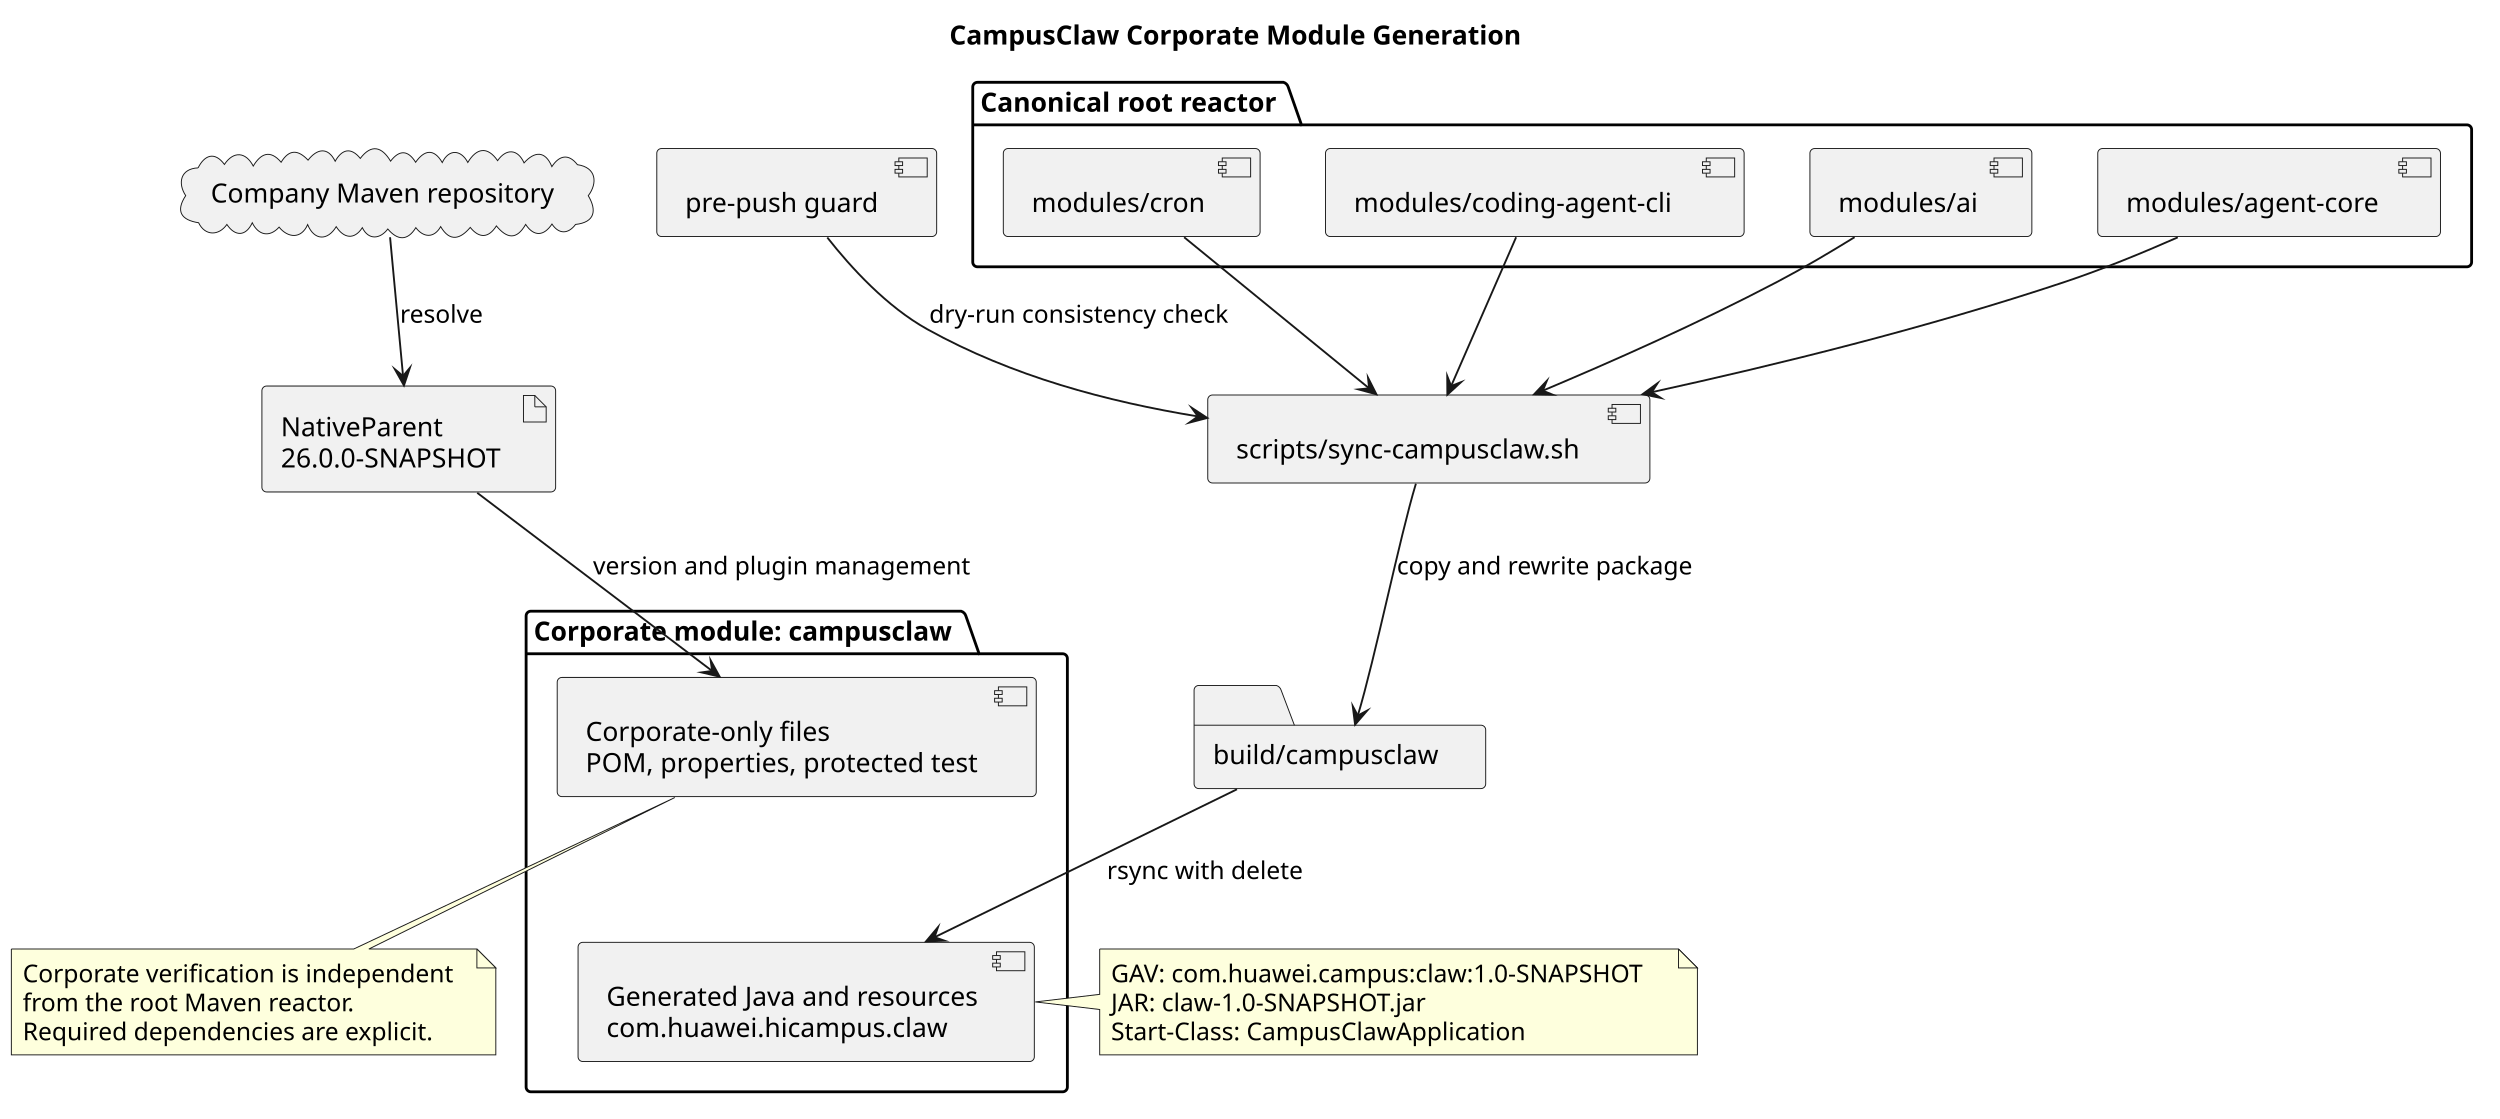
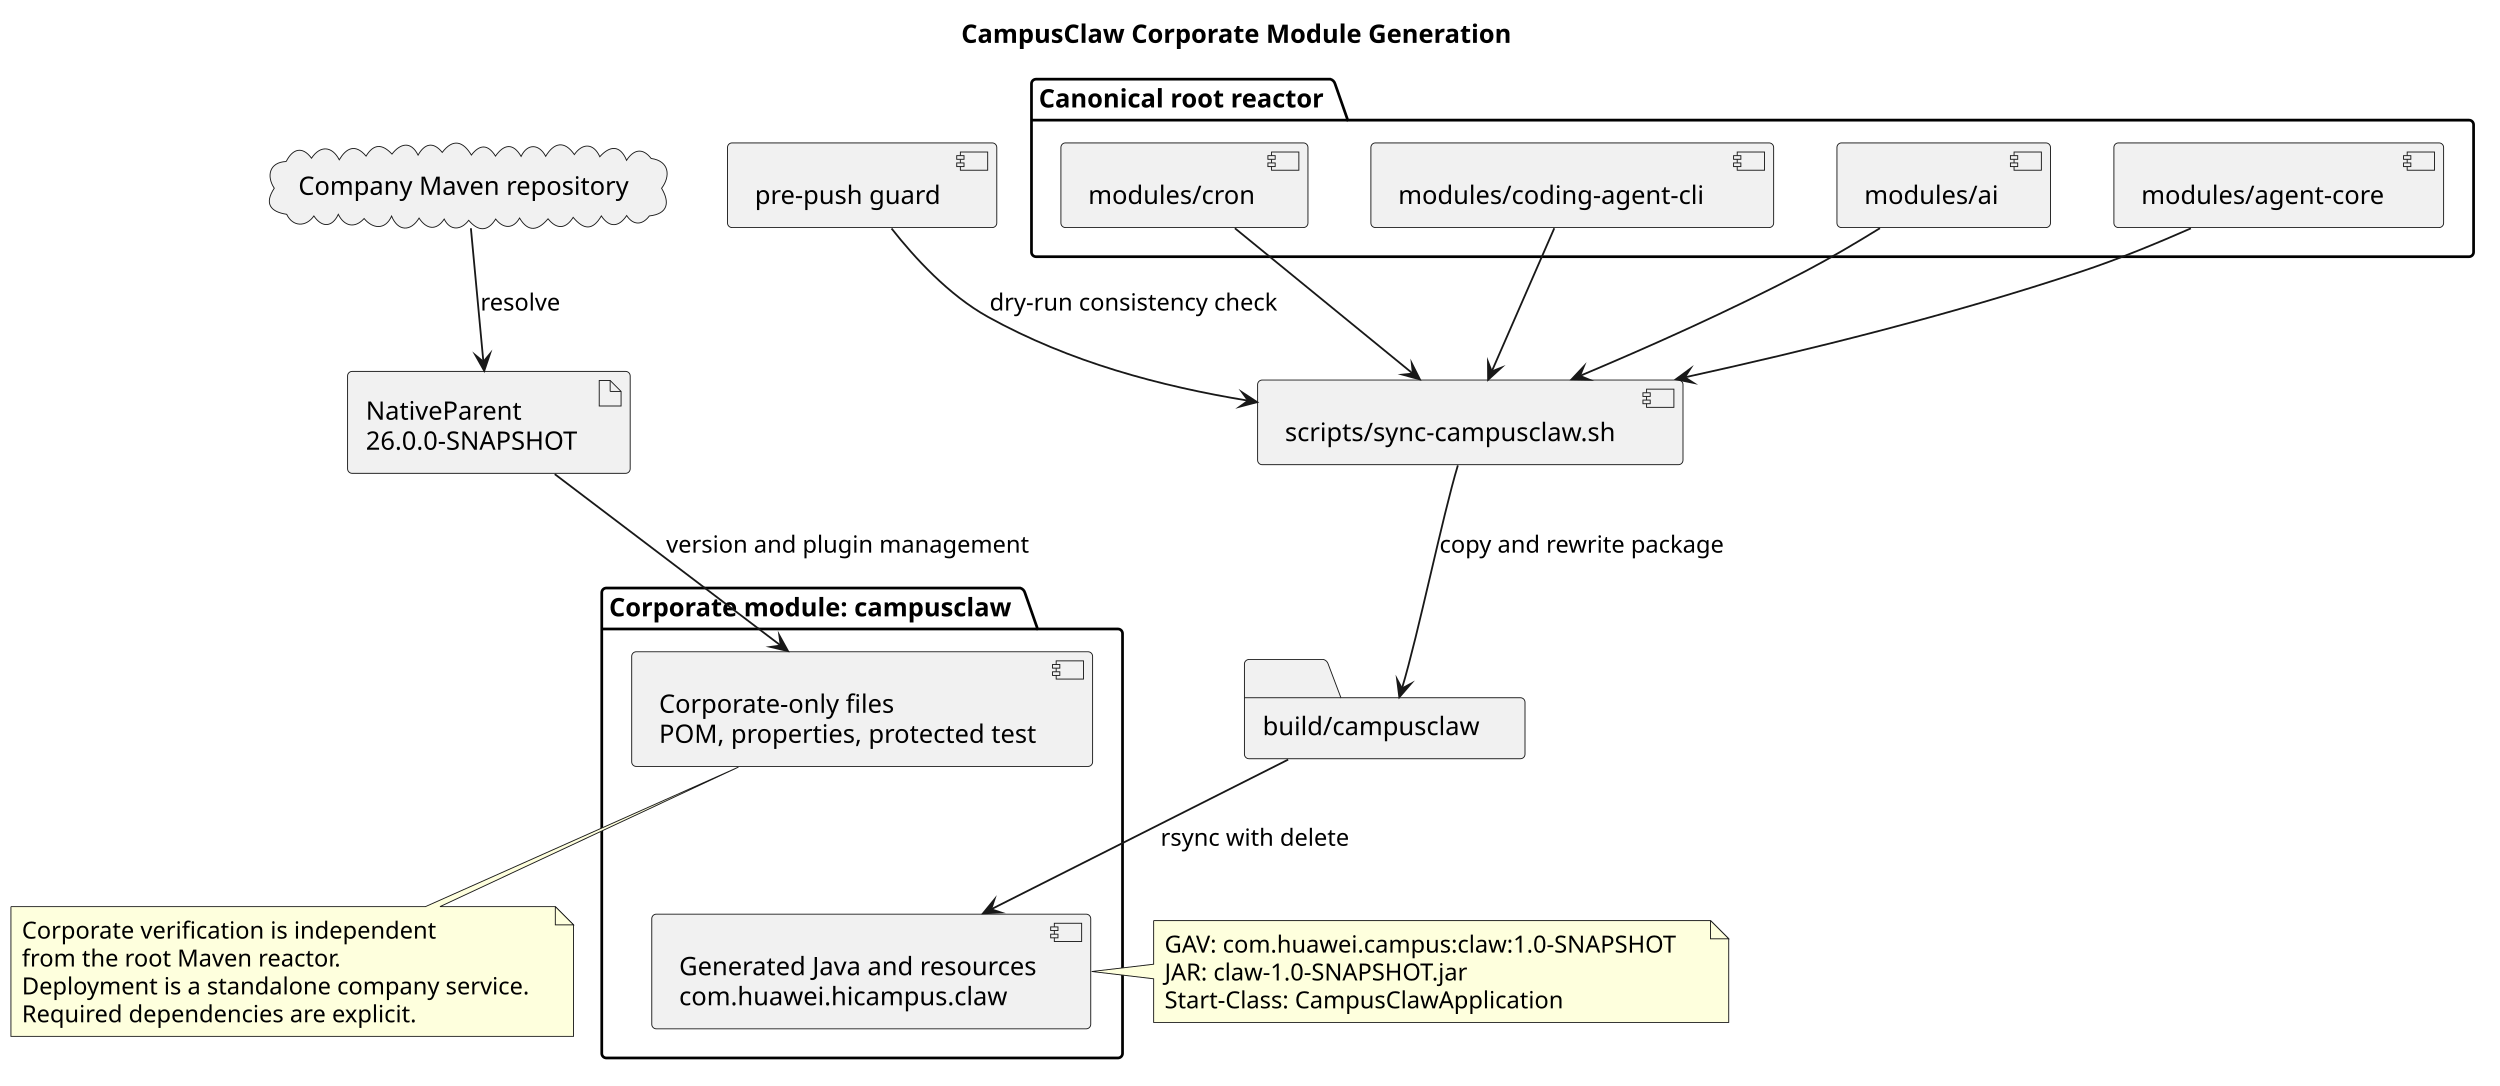
- <svg xmlns="http://www.w3.org/2000/svg" contentStyleType="text/css" data-diagram-type="DESCRIPTION" height="591px" preserveAspectRatio="none" style="width:1321px;height:591px;background:#FFFFFF;" version="1.1" viewBox="0 0 1321 591" width="1321px" zoomAndPan="magnify">
+ <svg xmlns="http://www.w3.org/2000/svg" contentStyleType="text/css" data-diagram-type="DESCRIPTION" height="596px" preserveAspectRatio="none" style="width:1373px;height:596px;background:#FFFFFF;" version="1.1" viewBox="0 0 1373 596" width="1373px" zoomAndPan="magnify">
  <defs />
  <g>
-     <g class="title" data-source-line="9">
-       <text fill="#000000" font-family="sans-serif" font-size="14" font-weight="700" lengthAdjust="spacing" textLength="310.687" x="501.657" y="23.535">CampusClaw Corporate Module Generation</text>
+     <g class="title" data-source-line="10">
+       <text fill="#000000" font-family="sans-serif" font-size="14" font-weight="700" lengthAdjust="spacing" textLength="310.687" x="527.902" y="23.535">CampusClaw Corporate Module Generation</text>
    </g>
-     <g class="cluster" data-qualified-name="Canonical root reactor" data-source-line="11" id="ent0001">
-       <path d="M516.5,43.488 L678.199,43.488 A3.75,3.75 0 0 1 680.699,45.988 L687.699,65.977 L1303.5,65.977 A2.5,2.5 0 0 1 1306,68.477 L1306,138.478 A2.5,2.5 0 0 1 1303.5,140.978 L516.5,140.978 A2.5,2.5 0 0 1 514,138.478 L514,45.988 A2.5,2.5 0 0 1 516.5,43.488" fill="none" style="stroke:#000000;stroke-width:1.5;" />
-       <line style="stroke:#000000;stroke-width:1.5;" x1="514" x2="687.699" y1="65.977" y2="65.977" />
-       <text fill="#000000" font-family="sans-serif" font-size="14" font-weight="700" lengthAdjust="spacing" textLength="160.699" x="518" y="59.023">Canonical root reactor</text>
+     <g class="cluster" data-qualified-name="Canonical root reactor" data-source-line="12" id="ent0001">
+       <path d="M568.99,43.488 L730.689,43.488 A3.75,3.75 0 0 1 733.189,45.988 L740.189,65.977 L1355.99,65.977 A2.5,2.5 0 0 1 1358.49,68.477 L1358.49,138.478 A2.5,2.5 0 0 1 1355.99,140.978 L568.99,140.978 A2.5,2.5 0 0 1 566.49,138.478 L566.49,45.988 A2.5,2.5 0 0 1 568.99,43.488" fill="none" style="stroke:#000000;stroke-width:1.5;" />
+       <line style="stroke:#000000;stroke-width:1.5;" x1="566.49" x2="740.189" y1="65.977" y2="65.977" />
+       <text fill="#000000" font-family="sans-serif" font-size="14" font-weight="700" lengthAdjust="spacing" textLength="160.699" x="570.49" y="59.023">Canonical root reactor</text>
    </g>
-     <g class="cluster" data-qualified-name="Corporate module. campusclaw" data-source-line="21" id="ent0008">
-       <path d="M280.5,322.958 L507.858,322.958 A3.75,3.75 0 0 1 510.358,325.458 L517.358,345.447 L561.5,345.447 A2.5,2.5 0 0 1 564,347.947 L564,574.408 A2.5,2.5 0 0 1 561.5,576.908 L280.5,576.908 A2.5,2.5 0 0 1 278,574.408 L278,325.458 A2.5,2.5 0 0 1 280.5,322.958" fill="none" style="stroke:#000000;stroke-width:1.5;" />
-       <line style="stroke:#000000;stroke-width:1.5;" x1="278" x2="517.358" y1="345.447" y2="345.447" />
-       <text fill="#000000" font-family="sans-serif" font-size="14" font-weight="700" lengthAdjust="spacing" textLength="226.358" x="282" y="338.493">Corporate module: campusclaw</text>
+     <g class="cluster" data-qualified-name="Corporate module. campusclaw" data-source-line="22" id="ent0008">
+       <path d="M332.99,322.948 L560.348,322.948 A3.75,3.75 0 0 1 562.848,325.448 L569.848,345.437 L613.99,345.437 A2.5,2.5 0 0 1 616.49,347.937 L616.49,578.538 A2.5,2.5 0 0 1 613.99,581.038 L332.99,581.038 A2.5,2.5 0 0 1 330.49,578.538 L330.49,325.448 A2.5,2.5 0 0 1 332.99,322.948" fill="none" style="stroke:#000000;stroke-width:1.5;" />
+       <line style="stroke:#000000;stroke-width:1.5;" x1="330.49" x2="569.848" y1="345.437" y2="345.437" />
+       <text fill="#000000" font-family="sans-serif" font-size="14" font-weight="700" lengthAdjust="spacing" textLength="226.358" x="334.49" y="338.483">Corporate module: campusclaw</text>
    </g>
-     <g class="entity" data-qualified-name="Canonical root reactor.ai" data-source-line="12" id="ent0002">
-       <rect fill="#F1F1F1" height="46.488" rx="2.5" ry="2.5" style="stroke:#181818;stroke-width:0.5;" width="117.273" x="956.36" y="78.488" />
-       <rect fill="#F1F1F1" height="10" style="stroke:#181818;stroke-width:0.5;" width="15" x="1053.633" y="83.488" />
-       <rect fill="#F1F1F1" height="2" style="stroke:#181818;stroke-width:0.5;" width="4" x="1051.633" y="85.488" />
-       <rect fill="#F1F1F1" height="2" style="stroke:#181818;stroke-width:0.5;" width="4" x="1051.633" y="89.488" />
-       <text fill="#000000" font-family="sans-serif" font-size="14" lengthAdjust="spacing" textLength="77.273" x="971.36" y="112.023">modules/ai</text>
+     <g class="entity" data-qualified-name="Canonical root reactor.ai" data-source-line="13" id="ent0002">
+       <rect fill="#F1F1F1" height="46.488" rx="2.5" ry="2.5" style="stroke:#181818;stroke-width:0.5;" width="117.273" x="1008.85" y="78.488" />
+       <rect fill="#F1F1F1" height="10" style="stroke:#181818;stroke-width:0.5;" width="15" x="1106.123" y="83.488" />
+       <rect fill="#F1F1F1" height="2" style="stroke:#181818;stroke-width:0.5;" width="4" x="1104.123" y="85.488" />
+       <rect fill="#F1F1F1" height="2" style="stroke:#181818;stroke-width:0.5;" width="4" x="1104.123" y="89.488" />
+       <text fill="#000000" font-family="sans-serif" font-size="14" lengthAdjust="spacing" textLength="77.273" x="1023.85" y="112.023">modules/ai</text>
    </g>
-     <g class="entity" data-qualified-name="Canonical root reactor.core" data-source-line="13" id="ent0003">
-       <rect fill="#F1F1F1" height="46.488" rx="2.5" ry="2.5" style="stroke:#181818;stroke-width:0.5;" width="181.08" x="1108.46" y="78.488" />
-       <rect fill="#F1F1F1" height="10" style="stroke:#181818;stroke-width:0.5;" width="15" x="1269.54" y="83.488" />
-       <rect fill="#F1F1F1" height="2" style="stroke:#181818;stroke-width:0.5;" width="4" x="1267.54" y="85.488" />
-       <rect fill="#F1F1F1" height="2" style="stroke:#181818;stroke-width:0.5;" width="4" x="1267.54" y="89.488" />
-       <text fill="#000000" font-family="sans-serif" font-size="14" lengthAdjust="spacing" textLength="141.08" x="1123.46" y="112.023">modules/agent-core</text>
+     <g class="entity" data-qualified-name="Canonical root reactor.core" data-source-line="14" id="ent0003">
+       <rect fill="#F1F1F1" height="46.488" rx="2.5" ry="2.5" style="stroke:#181818;stroke-width:0.5;" width="181.08" x="1160.95" y="78.488" />
+       <rect fill="#F1F1F1" height="10" style="stroke:#181818;stroke-width:0.5;" width="15" x="1322.03" y="83.488" />
+       <rect fill="#F1F1F1" height="2" style="stroke:#181818;stroke-width:0.5;" width="4" x="1320.03" y="85.488" />
+       <rect fill="#F1F1F1" height="2" style="stroke:#181818;stroke-width:0.5;" width="4" x="1320.03" y="89.488" />
+       <text fill="#000000" font-family="sans-serif" font-size="14" lengthAdjust="spacing" textLength="141.08" x="1175.95" y="112.023">modules/agent-core</text>
    </g>
-     <g class="entity" data-qualified-name="Canonical root reactor.cron" data-source-line="14" id="ent0004">
-       <rect fill="#F1F1F1" height="46.488" rx="2.5" ry="2.5" style="stroke:#181818;stroke-width:0.5;" width="135.683" x="530.15" y="78.488" />
-       <rect fill="#F1F1F1" height="10" style="stroke:#181818;stroke-width:0.5;" width="15" x="645.833" y="83.488" />
-       <rect fill="#F1F1F1" height="2" style="stroke:#181818;stroke-width:0.5;" width="4" x="643.833" y="85.488" />
-       <rect fill="#F1F1F1" height="2" style="stroke:#181818;stroke-width:0.5;" width="4" x="643.833" y="89.488" />
-       <text fill="#000000" font-family="sans-serif" font-size="14" lengthAdjust="spacing" textLength="95.683" x="545.15" y="112.023">modules/cron</text>
+     <g class="entity" data-qualified-name="Canonical root reactor.cron" data-source-line="15" id="ent0004">
+       <rect fill="#F1F1F1" height="46.488" rx="2.5" ry="2.5" style="stroke:#181818;stroke-width:0.5;" width="135.683" x="582.65" y="78.488" />
+       <rect fill="#F1F1F1" height="10" style="stroke:#181818;stroke-width:0.5;" width="15" x="698.333" y="83.488" />
+       <rect fill="#F1F1F1" height="2" style="stroke:#181818;stroke-width:0.5;" width="4" x="696.333" y="85.488" />
+       <rect fill="#F1F1F1" height="2" style="stroke:#181818;stroke-width:0.5;" width="4" x="696.333" y="89.488" />
+       <text fill="#000000" font-family="sans-serif" font-size="14" lengthAdjust="spacing" textLength="95.683" x="597.65" y="112.023">modules/cron</text>
    </g>
-     <g class="entity" data-qualified-name="Canonical root reactor.runtime" data-source-line="15" id="ent0005">
-       <rect fill="#F1F1F1" height="46.488" rx="2.5" ry="2.5" style="stroke:#181818;stroke-width:0.5;" width="221.193" x="700.4" y="78.488" />
-       <rect fill="#F1F1F1" height="10" style="stroke:#181818;stroke-width:0.5;" width="15" x="901.593" y="83.488" />
-       <rect fill="#F1F1F1" height="2" style="stroke:#181818;stroke-width:0.5;" width="4" x="899.593" y="85.488" />
-       <rect fill="#F1F1F1" height="2" style="stroke:#181818;stroke-width:0.5;" width="4" x="899.593" y="89.488" />
-       <text fill="#000000" font-family="sans-serif" font-size="14" lengthAdjust="spacing" textLength="181.193" x="715.4" y="112.023">modules/coding-agent-cli</text>
+     <g class="entity" data-qualified-name="Canonical root reactor.runtime" data-source-line="16" id="ent0005">
+       <rect fill="#F1F1F1" height="46.488" rx="2.5" ry="2.5" style="stroke:#181818;stroke-width:0.5;" width="221.193" x="752.89" y="78.488" />
+       <rect fill="#F1F1F1" height="10" style="stroke:#181818;stroke-width:0.5;" width="15" x="954.083" y="83.488" />
+       <rect fill="#F1F1F1" height="2" style="stroke:#181818;stroke-width:0.5;" width="4" x="952.083" y="85.488" />
+       <rect fill="#F1F1F1" height="2" style="stroke:#181818;stroke-width:0.5;" width="4" x="952.083" y="89.488" />
+       <text fill="#000000" font-family="sans-serif" font-size="14" lengthAdjust="spacing" textLength="181.193" x="767.89" y="112.023">modules/coding-agent-cli</text>
    </g>
-     <g class="entity" data-qualified-name="Corporate module. campusclaw.mirror" data-source-line="22" id="ent0009">
-       <rect fill="#F1F1F1" height="62.977" rx="2.5" ry="2.5" style="stroke:#181818;stroke-width:0.5;" width="241.086" x="305.45" y="497.928" />
-       <rect fill="#F1F1F1" height="10" style="stroke:#181818;stroke-width:0.5;" width="15" x="526.536" y="502.928" />
-       <rect fill="#F1F1F1" height="2" style="stroke:#181818;stroke-width:0.5;" width="4" x="524.536" y="504.928" />
-       <rect fill="#F1F1F1" height="2" style="stroke:#181818;stroke-width:0.5;" width="4" x="524.536" y="508.928" />
-       <text fill="#000000" font-family="sans-serif" font-size="14" lengthAdjust="spacing" textLength="201.086" x="320.45" y="531.463">Generated Java and resources</text>
-       <text fill="#000000" font-family="sans-serif" font-size="14" lengthAdjust="spacing" textLength="184.953" x="320.45" y="547.952">com.huawei.hicampus.claw</text>
+     <g class="entity" data-qualified-name="Corporate module. campusclaw.mirror" data-source-line="23" id="ent0009">
+       <rect fill="#F1F1F1" height="62.977" rx="2.5" ry="2.5" style="stroke:#181818;stroke-width:0.5;" width="241.086" x="357.95" y="502.058" />
+       <rect fill="#F1F1F1" height="10" style="stroke:#181818;stroke-width:0.5;" width="15" x="579.036" y="507.058" />
+       <rect fill="#F1F1F1" height="2" style="stroke:#181818;stroke-width:0.5;" width="4" x="577.036" y="509.058" />
+       <rect fill="#F1F1F1" height="2" style="stroke:#181818;stroke-width:0.5;" width="4" x="577.036" y="513.058" />
+       <text fill="#000000" font-family="sans-serif" font-size="14" lengthAdjust="spacing" textLength="201.086" x="372.95" y="535.593">Generated Java and resources</text>
+       <text fill="#000000" font-family="sans-serif" font-size="14" lengthAdjust="spacing" textLength="184.953" x="372.95" y="552.082">com.huawei.hicampus.claw</text>
    </g>
-     <g class="entity" data-qualified-name="Corporate module. campusclaw.local" data-source-line="23" id="ent0010">
-       <rect fill="#F1F1F1" height="62.977" rx="2.5" ry="2.5" style="stroke:#181818;stroke-width:0.5;" width="253.124" x="294.43" y="357.958" />
-       <rect fill="#F1F1F1" height="10" style="stroke:#181818;stroke-width:0.5;" width="15" x="527.554" y="362.958" />
-       <rect fill="#F1F1F1" height="2" style="stroke:#181818;stroke-width:0.5;" width="4" x="525.554" y="364.958" />
-       <rect fill="#F1F1F1" height="2" style="stroke:#181818;stroke-width:0.5;" width="4" x="525.554" y="368.958" />
-       <text fill="#000000" font-family="sans-serif" font-size="14" lengthAdjust="spacing" textLength="137.279" x="309.43" y="391.493">Corporate-only files</text>
-       <text fill="#000000" font-family="sans-serif" font-size="14" lengthAdjust="spacing" textLength="213.124" x="309.43" y="407.982">POM, properties, protected test</text>
+     <g class="entity" data-qualified-name="Corporate module. campusclaw.local" data-source-line="24" id="ent0010">
+       <rect fill="#F1F1F1" height="62.977" rx="2.5" ry="2.5" style="stroke:#181818;stroke-width:0.5;" width="253.124" x="346.93" y="357.948" />
+       <rect fill="#F1F1F1" height="10" style="stroke:#181818;stroke-width:0.5;" width="15" x="580.054" y="362.948" />
+       <rect fill="#F1F1F1" height="2" style="stroke:#181818;stroke-width:0.5;" width="4" x="578.054" y="364.948" />
+       <rect fill="#F1F1F1" height="2" style="stroke:#181818;stroke-width:0.5;" width="4" x="578.054" y="368.948" />
+       <text fill="#000000" font-family="sans-serif" font-size="14" lengthAdjust="spacing" textLength="137.279" x="361.93" y="391.483">Corporate-only files</text>
+       <text fill="#000000" font-family="sans-serif" font-size="14" lengthAdjust="spacing" textLength="213.124" x="361.93" y="407.972">POM, properties, protected test</text>
    </g>
-     <g class="entity" data-qualified-name="sync" data-source-line="18" id="ent0006">
-       <rect fill="#F1F1F1" height="46.488" rx="2.5" ry="2.5" style="stroke:#181818;stroke-width:0.5;" width="233.621" x="638.18" y="208.718" />
-       <rect fill="#F1F1F1" height="10" style="stroke:#181818;stroke-width:0.5;" width="15" x="851.801" y="213.718" />
-       <rect fill="#F1F1F1" height="2" style="stroke:#181818;stroke-width:0.5;" width="4" x="849.801" y="215.718" />
-       <rect fill="#F1F1F1" height="2" style="stroke:#181818;stroke-width:0.5;" width="4" x="849.801" y="219.718" />
-       <text fill="#000000" font-family="sans-serif" font-size="14" lengthAdjust="spacing" textLength="193.621" x="653.18" y="242.253">scripts/sync-campusclaw.sh</text>
+     <g class="entity" data-qualified-name="sync" data-source-line="19" id="ent0006">
+       <rect fill="#F1F1F1" height="46.488" rx="2.5" ry="2.5" style="stroke:#181818;stroke-width:0.5;" width="233.621" x="690.68" y="208.718" />
+       <rect fill="#F1F1F1" height="10" style="stroke:#181818;stroke-width:0.5;" width="15" x="904.301" y="213.718" />
+       <rect fill="#F1F1F1" height="2" style="stroke:#181818;stroke-width:0.5;" width="4" x="902.301" y="215.718" />
+       <rect fill="#F1F1F1" height="2" style="stroke:#181818;stroke-width:0.5;" width="4" x="902.301" y="219.718" />
+       <text fill="#000000" font-family="sans-serif" font-size="14" lengthAdjust="spacing" textLength="193.621" x="705.68" y="242.253">scripts/sync-campusclaw.sh</text>
    </g>
-     <g class="entity" data-qualified-name="stage" data-source-line="19" id="ent0007">
-       <path d="M633.45,362.198 L674.45,362.198 A3.75,3.75 0 0 1 676.95,364.698 L683.95,383.198 L782.543,383.198 A2.5,2.5 0 0 1 785.043,385.698 L785.043,414.187 A2.5,2.5 0 0 1 782.543,416.687 L633.45,416.687 A2.5,2.5 0 0 1 630.95,414.187 L630.95,364.698 A2.5,2.5 0 0 1 633.45,362.198" fill="#F1F1F1" style="stroke:#181818;stroke-width:0.5;" />
-       <line style="stroke:#181818;stroke-width:0.5;" x1="630.95" x2="683.95" y1="383.198" y2="383.198" />
-       <text fill="#000000" font-family="sans-serif" font-size="14" lengthAdjust="spacing" textLength="124.093" x="640.95" y="403.733">build/campusclaw</text>
+     <g class="entity" data-qualified-name="stage" data-source-line="20" id="ent0007">
+       <path d="M685.94,362.198 L726.94,362.198 A3.75,3.75 0 0 1 729.44,364.698 L736.44,383.198 L835.033,383.198 A2.5,2.5 0 0 1 837.533,385.698 L837.533,414.187 A2.5,2.5 0 0 1 835.033,416.687 L685.94,416.687 A2.5,2.5 0 0 1 683.44,414.187 L683.44,364.698 A2.5,2.5 0 0 1 685.94,362.198" fill="#F1F1F1" style="stroke:#181818;stroke-width:0.5;" />
+       <line style="stroke:#181818;stroke-width:0.5;" x1="683.44" x2="736.44" y1="383.198" y2="383.198" />
+       <text fill="#000000" font-family="sans-serif" font-size="14" lengthAdjust="spacing" textLength="124.093" x="693.44" y="403.733">build/campusclaw</text>
    </g>
-     <g class="entity" data-qualified-name="repository" data-source-line="26" id="ent0011">
-       <path d="M104.675,88.706 C108.058,81.939 113.395,79.863 118.585,86.882 C123.367,79.68 129.87,80.176 133.814,87.745 C137.782,81.117 142.722,78.856 148.541,85.726 C152.82,78.736 157.52,79.026 162.776,84.621 C167.31,78.765 173.123,77.22 177.11,85.189 C180.669,78.859 185.418,77.565 190.379,83.696 C196.322,75.862 201.843,77.592 206.384,85.153 C211.015,79.103 215.536,79.2 219.621,85.728 C224.212,79.208 229.249,78.27 233.688,85.879 C237.204,78.534 243.625,79.046 247.192,85.829 C251.718,78.284 257.473,77.001 262.928,84.881 C267.474,78.364 273.551,78.605 276.914,86.066 C282.433,79.92 288.071,79.465 291.613,88.041 C295.45,82.148 300.37,80.903 305.113,87.022 C315.156,88.435 315.878,96.742 310.842,103.422 C315.453,111.139 314.401,117.478 304.12,118.598 C300.29,123.75 295.31,123.903 291.659,118.39 C287.428,124.794 282.177,125.228 277.753,118.596 C272.93,126.961 267.869,126.097 262.286,119.376 C258.207,125.833 253.279,126.12 248.482,120.174 C243.23,126.408 237.712,128.019 232.849,119.755 C229.325,126.002 223.734,125.591 219.726,120.305 C215.261,127.524 210.004,127.022 204.914,121.005 C200.926,126.306 194.826,127.121 191.452,120.322 C187.07,127.043 181.541,125.793 177.652,119.786 C173.041,127.387 166.009,127.13 162.562,118.691 C159.136,126.497 152.098,125.72 147.478,120.023 C142.315,125.722 136.481,124.239 133.3,117.723 C129.872,125.043 124.225,125.063 119.882,118.615 C115.658,124.666 108.364,124.814 104.944,117.703 C95.84,116.303 92.61,111.727 98.124,103.37 C93.788,96.853 95.3,89.098 104.675,88.706" fill="#F1F1F1" style="stroke:#181818;stroke-width:0.5;" />
-       <text fill="#000000" font-family="sans-serif" font-size="14" lengthAdjust="spacing" textLength="185.288" x="111.35" y="107.023">Company Maven repository</text>
+     <g class="entity" data-qualified-name="repository" data-source-line="27" id="ent0011">
+       <path d="M157.175,88.706 C160.558,81.939 165.895,79.863 171.085,86.882 C175.867,79.68 182.37,80.176 186.314,87.745 C190.282,81.117 195.222,78.856 201.041,85.726 C205.32,78.736 210.02,79.026 215.276,84.621 C219.81,78.765 225.623,77.22 229.61,85.189 C233.169,78.859 237.918,77.565 242.879,83.696 C248.822,75.862 254.343,77.592 258.884,85.153 C263.515,79.103 268.036,79.2 272.121,85.728 C276.712,79.208 281.749,78.27 286.188,85.879 C289.704,78.534 296.125,79.046 299.692,85.829 C304.218,78.284 309.973,77.001 315.428,84.881 C319.974,78.364 326.051,78.605 329.414,86.066 C334.933,79.92 340.571,79.465 344.113,88.041 C347.95,82.148 352.87,80.903 357.613,87.022 C367.656,88.435 368.378,96.742 363.342,103.422 C367.953,111.139 366.901,117.478 356.62,118.598 C352.79,123.75 347.81,123.903 344.159,118.39 C339.928,124.794 334.677,125.228 330.253,118.596 C325.43,126.961 320.369,126.097 314.786,119.376 C310.707,125.833 305.779,126.12 300.983,120.174 C295.73,126.408 290.212,128.019 285.349,119.755 C281.825,126.002 276.234,125.591 272.226,120.305 C267.761,127.524 262.503,127.022 257.414,121.005 C253.426,126.306 247.326,127.121 243.952,120.322 C239.57,127.043 234.041,125.793 230.152,119.786 C225.541,127.387 218.509,127.13 215.062,118.691 C211.636,126.497 204.598,125.72 199.978,120.023 C194.815,125.722 188.981,124.239 185.8,117.723 C182.372,125.043 176.725,125.063 172.382,118.615 C168.158,124.666 160.864,124.814 157.444,117.703 C148.34,116.303 145.11,111.727 150.624,103.37 C146.288,96.853 147.8,89.098 157.175,88.706" fill="#F1F1F1" style="stroke:#181818;stroke-width:0.5;" />
+       <text fill="#000000" font-family="sans-serif" font-size="14" lengthAdjust="spacing" textLength="185.288" x="163.85" y="107.023">Company Maven repository</text>
    </g>
-     <g class="entity" data-qualified-name="parent" data-source-line="27" id="ent0012">
-       <rect fill="#F1F1F1" height="55.977" rx="2.5" ry="2.5" style="stroke:#181818;stroke-width:0.5;" width="155.207" x="138.39" y="203.978" />
-       <polygon fill="#F1F1F1" points="276.597,208.978,276.597,222.978,288.597,222.978,288.597,214.978,282.597,208.978,276.597,208.978" style="stroke:#181818;stroke-width:0.5;stroke-linejoin:miter;stroke-miterlimit:10;" />
-       <line style="stroke:#181818;stroke-width:0.5;" x1="282.597" x2="282.597" y1="208.978" y2="214.978" />
-       <line style="stroke:#181818;stroke-width:0.5;" x1="288.597" x2="282.597" y1="214.978" y2="214.978" />
-       <text fill="#000000" font-family="sans-serif" font-size="14" lengthAdjust="spacing" textLength="85.326" x="148.39" y="230.513">NativeParent</text>
-       <text fill="#000000" font-family="sans-serif" font-size="14" lengthAdjust="spacing" textLength="125.207" x="148.39" y="247.002">26.0.0-SNAPSHOT</text>
+     <g class="entity" data-qualified-name="parent" data-source-line="28" id="ent0012">
+       <rect fill="#F1F1F1" height="55.977" rx="2.5" ry="2.5" style="stroke:#181818;stroke-width:0.5;" width="155.207" x="190.89" y="203.978" />
+       <polygon fill="#F1F1F1" points="329.097,208.978,329.097,222.978,341.097,222.978,341.097,214.978,335.097,208.978,329.097,208.978" style="stroke:#181818;stroke-width:0.5;stroke-linejoin:miter;stroke-miterlimit:10;" />
+       <line style="stroke:#181818;stroke-width:0.5;" x1="335.097" x2="335.097" y1="208.978" y2="214.978" />
+       <line style="stroke:#181818;stroke-width:0.5;" x1="341.097" x2="335.097" y1="214.978" y2="214.978" />
+       <text fill="#000000" font-family="sans-serif" font-size="14" lengthAdjust="spacing" textLength="85.326" x="200.89" y="230.513">NativeParent</text>
+       <text fill="#000000" font-family="sans-serif" font-size="14" lengthAdjust="spacing" textLength="125.207" x="200.89" y="247.002">26.0.0-SNAPSHOT</text>
    </g>
-     <g class="entity" data-qualified-name="hook" data-source-line="28" id="ent0013">
-       <rect fill="#F1F1F1" height="46.488" rx="2.5" ry="2.5" style="stroke:#181818;stroke-width:0.5;" width="147.885" x="347.05" y="78.488" />
-       <rect fill="#F1F1F1" height="10" style="stroke:#181818;stroke-width:0.5;" width="15" x="474.935" y="83.488" />
-       <rect fill="#F1F1F1" height="2" style="stroke:#181818;stroke-width:0.5;" width="4" x="472.935" y="85.488" />
-       <rect fill="#F1F1F1" height="2" style="stroke:#181818;stroke-width:0.5;" width="4" x="472.935" y="89.488" />
-       <text fill="#000000" font-family="sans-serif" font-size="14" lengthAdjust="spacing" textLength="107.885" x="362.05" y="112.023">pre-push guard</text>
+     <g class="entity" data-qualified-name="hook" data-source-line="29" id="ent0013">
+       <rect fill="#F1F1F1" height="46.488" rx="2.5" ry="2.5" style="stroke:#181818;stroke-width:0.5;" width="147.885" x="399.55" y="78.488" />
+       <rect fill="#F1F1F1" height="10" style="stroke:#181818;stroke-width:0.5;" width="15" x="527.435" y="83.488" />
+       <rect fill="#F1F1F1" height="2" style="stroke:#181818;stroke-width:0.5;" width="4" x="525.435" y="85.488" />
+       <rect fill="#F1F1F1" height="2" style="stroke:#181818;stroke-width:0.5;" width="4" x="525.435" y="89.488" />
+       <text fill="#000000" font-family="sans-serif" font-size="14" lengthAdjust="spacing" textLength="107.885" x="414.55" y="112.023">pre-push guard</text>
    </g>
-     <g class="entity" data-qualified-name="GMN24" data-source-line="42" id="ent0025">
-       <path d="M581.08,501.458 L581.08,525.418 L547.04,529.418 L581.08,533.418 L581.08,557.39 A0,0 0 0 0 581.08,557.39 L896.91,557.39 A0,0 0 0 0 896.91,557.39 L896.91,511.458 L886.91,501.458 L581.08,501.458 A0,0 0 0 0 581.08,501.458" fill="#FEFFDD" style="stroke:#181818;stroke-width:0.5;" />
-       <path d="M886.91,501.458 L886.91,511.458 L896.91,511.458 L886.91,501.458" fill="#FEFFDD" style="stroke:#181818;stroke-width:0.5;" />
-       <text fill="#000000" font-family="sans-serif" font-size="13" lengthAdjust="spacing" textLength="294.83" x="587.08" y="519.027">GAV: com.huawei.campus:claw:1.0-SNAPSHOT</text>
-       <text fill="#000000" font-family="sans-serif" font-size="13" lengthAdjust="spacing" textLength="180.87" x="587.08" y="534.337">JAR: claw-1.0-SNAPSHOT.jar</text>
-       <text fill="#000000" font-family="sans-serif" font-size="13" lengthAdjust="spacing" textLength="230.655" x="587.08" y="549.648">Start-Class: CampusClawApplication</text>
+     <g class="entity" data-qualified-name="GMN24" data-source-line="43" id="ent0025">
+       <path d="M633.58,505.588 L633.58,529.548 L599.53,533.548 L633.58,537.548 L633.58,561.52 A0,0 0 0 0 633.58,561.52 L949.41,561.52 A0,0 0 0 0 949.41,561.52 L949.41,515.588 L939.41,505.588 L633.58,505.588 A0,0 0 0 0 633.58,505.588" fill="#FEFFDD" style="stroke:#181818;stroke-width:0.5;" />
+       <path d="M939.41,505.588 L939.41,515.588 L949.41,515.588 L939.41,505.588" fill="#FEFFDD" style="stroke:#181818;stroke-width:0.5;" />
+       <text fill="#000000" font-family="sans-serif" font-size="13" lengthAdjust="spacing" textLength="294.83" x="639.58" y="523.157">GAV: com.huawei.campus:claw:1.0-SNAPSHOT</text>
+       <text fill="#000000" font-family="sans-serif" font-size="13" lengthAdjust="spacing" textLength="180.87" x="639.58" y="538.467">JAR: claw-1.0-SNAPSHOT.jar</text>
+       <text fill="#000000" font-family="sans-serif" font-size="13" lengthAdjust="spacing" textLength="230.655" x="639.58" y="553.778">Start-Class: CampusClawApplication</text>
    </g>
-     <g class="entity" data-qualified-name="GMN27" data-source-line="48" id="ent0028">
-       <path d="M6,501.458 L6,557.39 A0,0 0 0 0 6,557.39 L261.99,557.39 A0,0 0 0 0 261.99,557.39 L261.99,511.458 L251.99,501.458 L194.9,501.458 L356.59,421.408 L186.9,501.458 L6,501.458 A0,0 0 0 0 6,501.458" fill="#FEFFDD" style="stroke:#181818;stroke-width:0.5;" />
-       <path d="M251.99,501.458 L251.99,511.458 L261.99,511.458 L251.99,501.458" fill="#FEFFDD" style="stroke:#181818;stroke-width:0.5;" />
-       <text fill="#000000" font-family="sans-serif" font-size="13" lengthAdjust="spacing" textLength="234.99" x="12" y="519.027">Corporate verification is independent</text>
-       <text fill="#000000" font-family="sans-serif" font-size="13" lengthAdjust="spacing" textLength="182.095" x="12" y="534.337">from the root Maven reactor.</text>
-       <text fill="#000000" font-family="sans-serif" font-size="13" lengthAdjust="spacing" textLength="225.297" x="12" y="549.648">Required dependencies are explicit.</text>
+     <g class="entity" data-qualified-name="GMN27" data-source-line="49" id="ent0028">
+       <path d="M6,497.928 L6,569.17 A0,0 0 0 0 6,569.17 L314.981,569.17 A0,0 0 0 0 314.981,569.17 L314.981,507.928 L304.981,497.928 L241.63,497.928 L405.57,421.278 L233.63,497.928 L6,497.928 A0,0 0 0 0 6,497.928" fill="#FEFFDD" style="stroke:#181818;stroke-width:0.5;" />
+       <path d="M304.981,497.928 L304.981,507.928 L314.981,507.928 L304.981,497.928" fill="#FEFFDD" style="stroke:#181818;stroke-width:0.5;" />
+       <text fill="#000000" font-family="sans-serif" font-size="13" lengthAdjust="spacing" textLength="234.99" x="12" y="515.497">Corporate verification is independent</text>
+       <text fill="#000000" font-family="sans-serif" font-size="13" lengthAdjust="spacing" textLength="182.095" x="12" y="530.807">from the root Maven reactor.</text>
+       <text fill="#000000" font-family="sans-serif" font-size="13" lengthAdjust="spacing" textLength="287.981" x="12" y="546.118">Deployment is a standalone company service.</text>
+       <text fill="#000000" font-family="sans-serif" font-size="13" lengthAdjust="spacing" textLength="225.297" x="12" y="561.428">Required dependencies are explicit.</text>
    </g>
-     <g class="link" data-entity-1="ent0002" data-entity-2="ent0006" data-link-type="dependency" data-source-line="30" id="lnk14">
-       <path d="M979.96,125.328 C967.26,133.178 952.67,141.808 939,148.978 C896.87,171.068 852.179,190.879 815.219,206.429" fill="none" id="ai-to-sync" style="stroke:#181818;stroke-width:1;" />
-       <polygon fill="#181818" points="810.61,208.368,820.457,208.565,815.219,206.429,817.355,201.191,810.61,208.368" style="stroke:#181818;stroke-width:1;stroke-linejoin:miter;stroke-miterlimit:10;" />
+     <g class="link" data-entity-1="ent0002" data-entity-2="ent0006" data-link-type="dependency" data-source-line="31" id="lnk14">
+       <path d="M1032.46,125.328 C1019.76,133.178 1005.17,141.808 991.49,148.978 C949.37,171.058 904.679,190.879 867.719,206.429" fill="none" id="ai-to-sync" style="stroke:#181818;stroke-width:1;" />
+       <polygon fill="#181818" points="863.11,208.368,872.957,208.565,867.719,206.429,869.855,201.191,863.11,208.368" style="stroke:#181818;stroke-width:1;stroke-linejoin:miter;stroke-miterlimit:10;" />
    </g>
-     <g class="link" data-entity-1="ent0003" data-entity-2="ent0006" data-link-type="dependency" data-source-line="31" id="lnk15">
-       <path d="M1150.73,125.418 C1132.3,133.548 1110.92,142.328 1091,148.978 C1017.94,173.348 938.644,192.808 872.814,207.228" fill="none" id="core-to-sync" style="stroke:#181818;stroke-width:1;" />
-       <polygon fill="#181818" points="867.93,208.298,877.577,210.28,872.814,207.228,875.866,202.465,867.93,208.298" style="stroke:#181818;stroke-width:1;stroke-linejoin:miter;stroke-miterlimit:10;" />
+     <g class="link" data-entity-1="ent0003" data-entity-2="ent0006" data-link-type="dependency" data-source-line="32" id="lnk15">
+       <path d="M1203.23,125.418 C1184.79,133.548 1163.42,142.328 1143.49,148.978 C1070.44,173.338 991.134,192.798 925.304,207.228" fill="none" id="core-to-sync" style="stroke:#181818;stroke-width:1;" />
+       <polygon fill="#181818" points="920.42,208.298,930.068,210.279,925.304,207.228,928.355,202.464,920.42,208.298" style="stroke:#181818;stroke-width:1;stroke-linejoin:miter;stroke-miterlimit:10;" />
    </g>
-     <g class="link" data-entity-1="ent0004" data-entity-2="ent0006" data-link-type="dependency" data-source-line="32" id="lnk16">
-       <path d="M625.7,125.368 C654.31,148.728 694.828,181.825 723.428,205.185" fill="none" id="cron-to-sync" style="stroke:#181818;stroke-width:1;" />
-       <polygon fill="#181818" points="727.3,208.348,722.86,199.557,723.428,205.185,717.799,205.753,727.3,208.348" style="stroke:#181818;stroke-width:1;stroke-linejoin:miter;stroke-miterlimit:10;" />
+     <g class="link" data-entity-1="ent0004" data-entity-2="ent0006" data-link-type="dependency" data-source-line="33" id="lnk16">
+       <path d="M678.2,125.358 C706.81,148.728 747.318,181.815 775.928,205.185" fill="none" id="cron-to-sync" style="stroke:#181818;stroke-width:1;" />
+       <polygon fill="#181818" points="779.8,208.348,775.36,199.557,775.928,205.185,770.299,205.753,779.8,208.348" style="stroke:#181818;stroke-width:1;stroke-linejoin:miter;stroke-miterlimit:10;" />
    </g>
-     <g class="link" data-entity-1="ent0005" data-entity-2="ent0006" data-link-type="dependency" data-source-line="33" id="lnk17">
-       <path d="M801.11,125.368 C790.88,148.808 776.981,180.626 766.782,203.976" fill="none" id="runtime-to-sync" style="stroke:#181818;stroke-width:1;" />
-       <polygon fill="#181818" points="764.78,208.558,772.048,201.912,766.782,203.976,764.717,198.71,764.78,208.558" style="stroke:#181818;stroke-width:1;stroke-linejoin:miter;stroke-miterlimit:10;" />
+     <g class="link" data-entity-1="ent0005" data-entity-2="ent0006" data-link-type="dependency" data-source-line="34" id="lnk17">
+       <path d="M853.61,125.358 C843.37,148.798 829.471,180.626 819.271,203.976" fill="none" id="runtime-to-sync" style="stroke:#181818;stroke-width:1;" />
+       <polygon fill="#181818" points="817.27,208.558,824.538,201.912,819.271,203.976,817.207,198.71,817.27,208.558" style="stroke:#181818;stroke-width:1;stroke-linejoin:miter;stroke-miterlimit:10;" />
    </g>
-     <g class="link" data-entity-1="ent0006" data-entity-2="ent0007" data-link-type="dependency" data-source-line="34" id="lnk18">
-       <path d="M748.16,255.578 C739.63,283.788 726.517,348.182 717.467,378.112" fill="none" id="sync-to-stage" style="stroke:#181818;stroke-width:1;" />
-       <polygon fill="#181818" points="716.02,382.898,722.454,375.441,717.467,378.112,714.796,373.126,716.02,382.898" style="stroke:#181818;stroke-width:1;stroke-linejoin:miter;stroke-miterlimit:10;" />
-       <text fill="#000000" font-family="sans-serif" font-size="13" lengthAdjust="spacing" textLength="161.294" x="738.09" y="303.527">copy and rewrite package</text>
+     <g class="link" data-entity-1="ent0006" data-entity-2="ent0007" data-link-type="dependency" data-source-line="35" id="lnk18">
+       <path d="M800.66,255.568 C792.13,283.788 779.007,348.172 769.957,378.112" fill="none" id="sync-to-stage" style="stroke:#181818;stroke-width:1;" />
+       <polygon fill="#181818" points="768.51,382.898,774.943,375.441,769.957,378.112,767.285,373.126,768.51,382.898" style="stroke:#181818;stroke-width:1;stroke-linejoin:miter;stroke-miterlimit:10;" />
+       <text fill="#000000" font-family="sans-serif" font-size="13" lengthAdjust="spacing" textLength="161.294" x="790.58" y="303.517">copy and rewrite package</text>
    </g>
-     <g class="link" data-entity-1="ent0007" data-entity-2="ent0009" data-link-type="dependency" data-source-line="35" id="lnk19">
-       <path d="M653.62,417.048 C606.65,440.028 543.221,471.061 493.801,495.241" fill="none" id="stage-to-mirror" style="stroke:#181818;stroke-width:1;" />
-       <polygon fill="#181818" points="489.31,497.438,499.152,497.076,493.801,495.241,495.636,489.89,489.31,497.438" style="stroke:#181818;stroke-width:1;stroke-linejoin:miter;stroke-miterlimit:10;" />
-       <text fill="#000000" font-family="sans-serif" font-size="13" lengthAdjust="spacing" textLength="106.926" x="584.88" y="464.497">rsync with delete</text>
+     <g class="link" data-entity-1="ent0007" data-entity-2="ent0009" data-link-type="dependency" data-source-line="36" id="lnk19">
+       <path d="M707.45,417.168 C659.82,441.168 594.375,474.148 544.345,499.368" fill="none" id="stage-to-mirror" style="stroke:#181818;stroke-width:1;" />
+       <polygon fill="#181818" points="539.88,501.618,549.717,501.139,544.345,499.368,546.116,493.995,539.88,501.618" style="stroke:#181818;stroke-width:1;stroke-linejoin:miter;stroke-miterlimit:10;" />
+       <text fill="#000000" font-family="sans-serif" font-size="13" lengthAdjust="spacing" textLength="106.926" x="637.37" y="464.497">rsync with delete</text>
    </g>
-     <g class="link" data-entity-1="ent0011" data-entity-2="ent0012" data-link-type="dependency" data-source-line="37" id="lnk21">
-       <path d="M206.11,125.368 C208.16,147.218 210.795,175.37 212.975,198.69" fill="none" id="repository-to-parent" style="stroke:#181818;stroke-width:1;" />
-       <polygon fill="#181818" points="213.44,203.668,216.585,194.335,212.975,198.69,208.62,195.08,213.44,203.668" style="stroke:#181818;stroke-width:1;stroke-linejoin:miter;stroke-miterlimit:10;" />
-       <text fill="#000000" font-family="sans-serif" font-size="13" lengthAdjust="spacing" textLength="44.903" x="211.35" y="170.547">resolve</text>
+     <g class="link" data-entity-1="ent0011" data-entity-2="ent0012" data-link-type="dependency" data-source-line="38" id="lnk21">
+       <path d="M258.61,125.358 C260.65,147.218 263.282,175.37 265.472,198.68" fill="none" id="repository-to-parent" style="stroke:#181818;stroke-width:1;" />
+       <polygon fill="#181818" points="265.94,203.658,269.081,194.324,265.472,198.68,261.116,195.072,265.94,203.658" style="stroke:#181818;stroke-width:1;stroke-linejoin:miter;stroke-miterlimit:10;" />
+       <text fill="#000000" font-family="sans-serif" font-size="13" lengthAdjust="spacing" textLength="44.903" x="263.85" y="170.547">resolve</text>
    </g>
-     <g class="link" data-entity-1="ent0012" data-entity-2="ent0010" data-link-type="dependency" data-source-line="38" id="lnk22">
-       <path d="M252.17,260.408 C288.04,287.608 338.896,326.177 376.276,354.527" fill="none" id="parent-to-local" style="stroke:#181818;stroke-width:1;" />
-       <polygon fill="#181818" points="380.26,357.548,375.506,348.923,376.276,354.527,370.672,355.297,380.26,357.548" style="stroke:#181818;stroke-width:1;stroke-linejoin:miter;stroke-miterlimit:10;" />
-       <text fill="#000000" font-family="sans-serif" font-size="13" lengthAdjust="spacing" textLength="203.658" x="313.35" y="303.527">version and plugin management</text>
+     <g class="link" data-entity-1="ent0012" data-entity-2="ent0010" data-link-type="dependency" data-source-line="39" id="lnk22">
+       <path d="M304.67,260.398 C340.53,287.598 391.397,326.176 428.767,354.526" fill="none" id="parent-to-local" style="stroke:#181818;stroke-width:1;" />
+       <polygon fill="#181818" points="432.75,357.548,427.997,348.922,428.767,354.526,423.162,355.296,432.75,357.548" style="stroke:#181818;stroke-width:1;stroke-linejoin:miter;stroke-miterlimit:10;" />
+       <text fill="#000000" font-family="sans-serif" font-size="13" lengthAdjust="spacing" textLength="203.658" x="365.84" y="303.517">version and plugin management</text>
    </g>
-     <g class="link" data-entity-1="ent0013" data-entity-2="ent0006" data-link-type="dependency" data-source-line="39" id="lnk23">
-       <path d="M437.14,125.478 C449.72,141.488 468.62,162.118 490,173.978 C534.95,198.928 584.866,212.149 632.976,220.039" fill="none" id="hook-to-sync" style="stroke:#181818;stroke-width:1;" />
-       <polygon fill="#181818" points="637.91,220.848,629.676,215.445,632.976,220.039,628.381,223.339,637.91,220.848" style="stroke:#181818;stroke-width:1;stroke-linejoin:miter;stroke-miterlimit:10;" />
-       <text fill="#000000" font-family="sans-serif" font-size="13" lengthAdjust="spacing" textLength="167.07" x="491" y="170.547">dry-run consistency check</text>
+     <g class="link" data-entity-1="ent0013" data-entity-2="ent0006" data-link-type="dependency" data-source-line="40" id="lnk23">
+       <path d="M489.63,125.478 C502.22,141.488 521.11,162.108 542.49,173.978 C587.44,198.918 637.356,212.149 685.466,220.039" fill="none" id="hook-to-sync" style="stroke:#181818;stroke-width:1;" />
+       <polygon fill="#181818" points="690.4,220.848,682.166,215.445,685.466,220.039,680.871,223.339,690.4,220.848" style="stroke:#181818;stroke-width:1;stroke-linejoin:miter;stroke-miterlimit:10;" />
+       <text fill="#000000" font-family="sans-serif" font-size="13" lengthAdjust="spacing" textLength="167.07" x="543.49" y="170.547">dry-run consistency check</text>
    </g>
  </g>
</svg>
